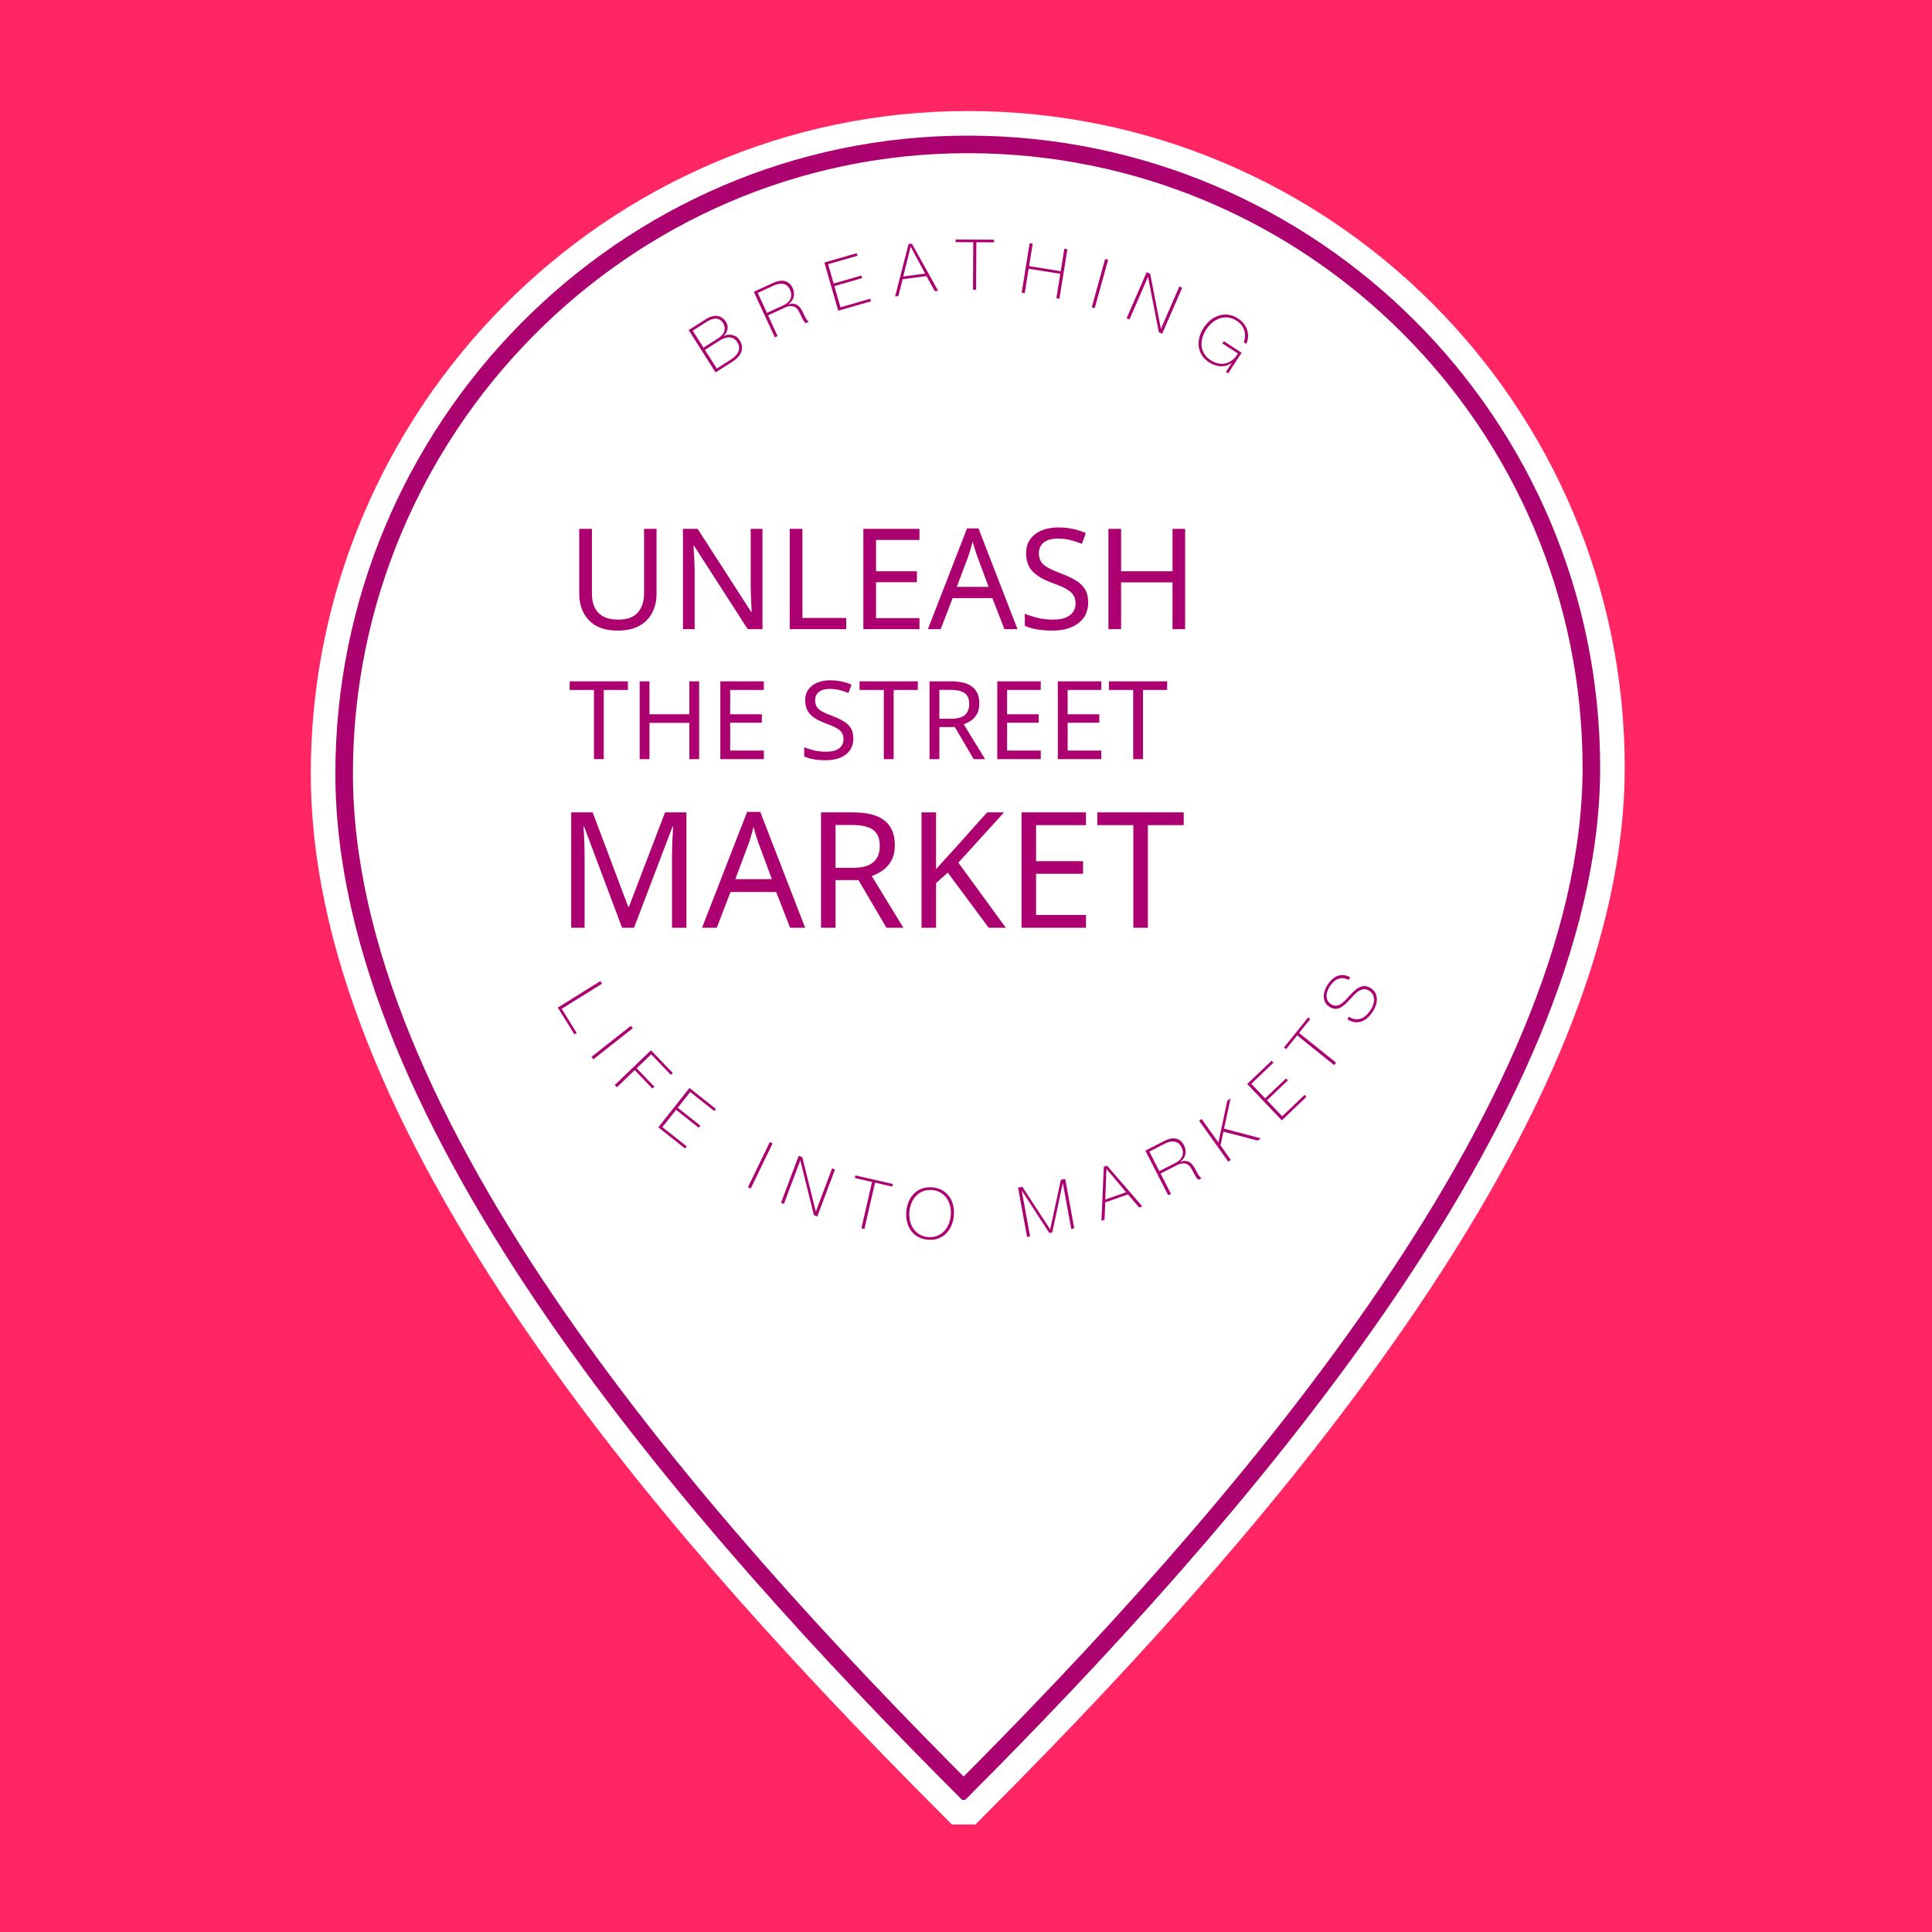
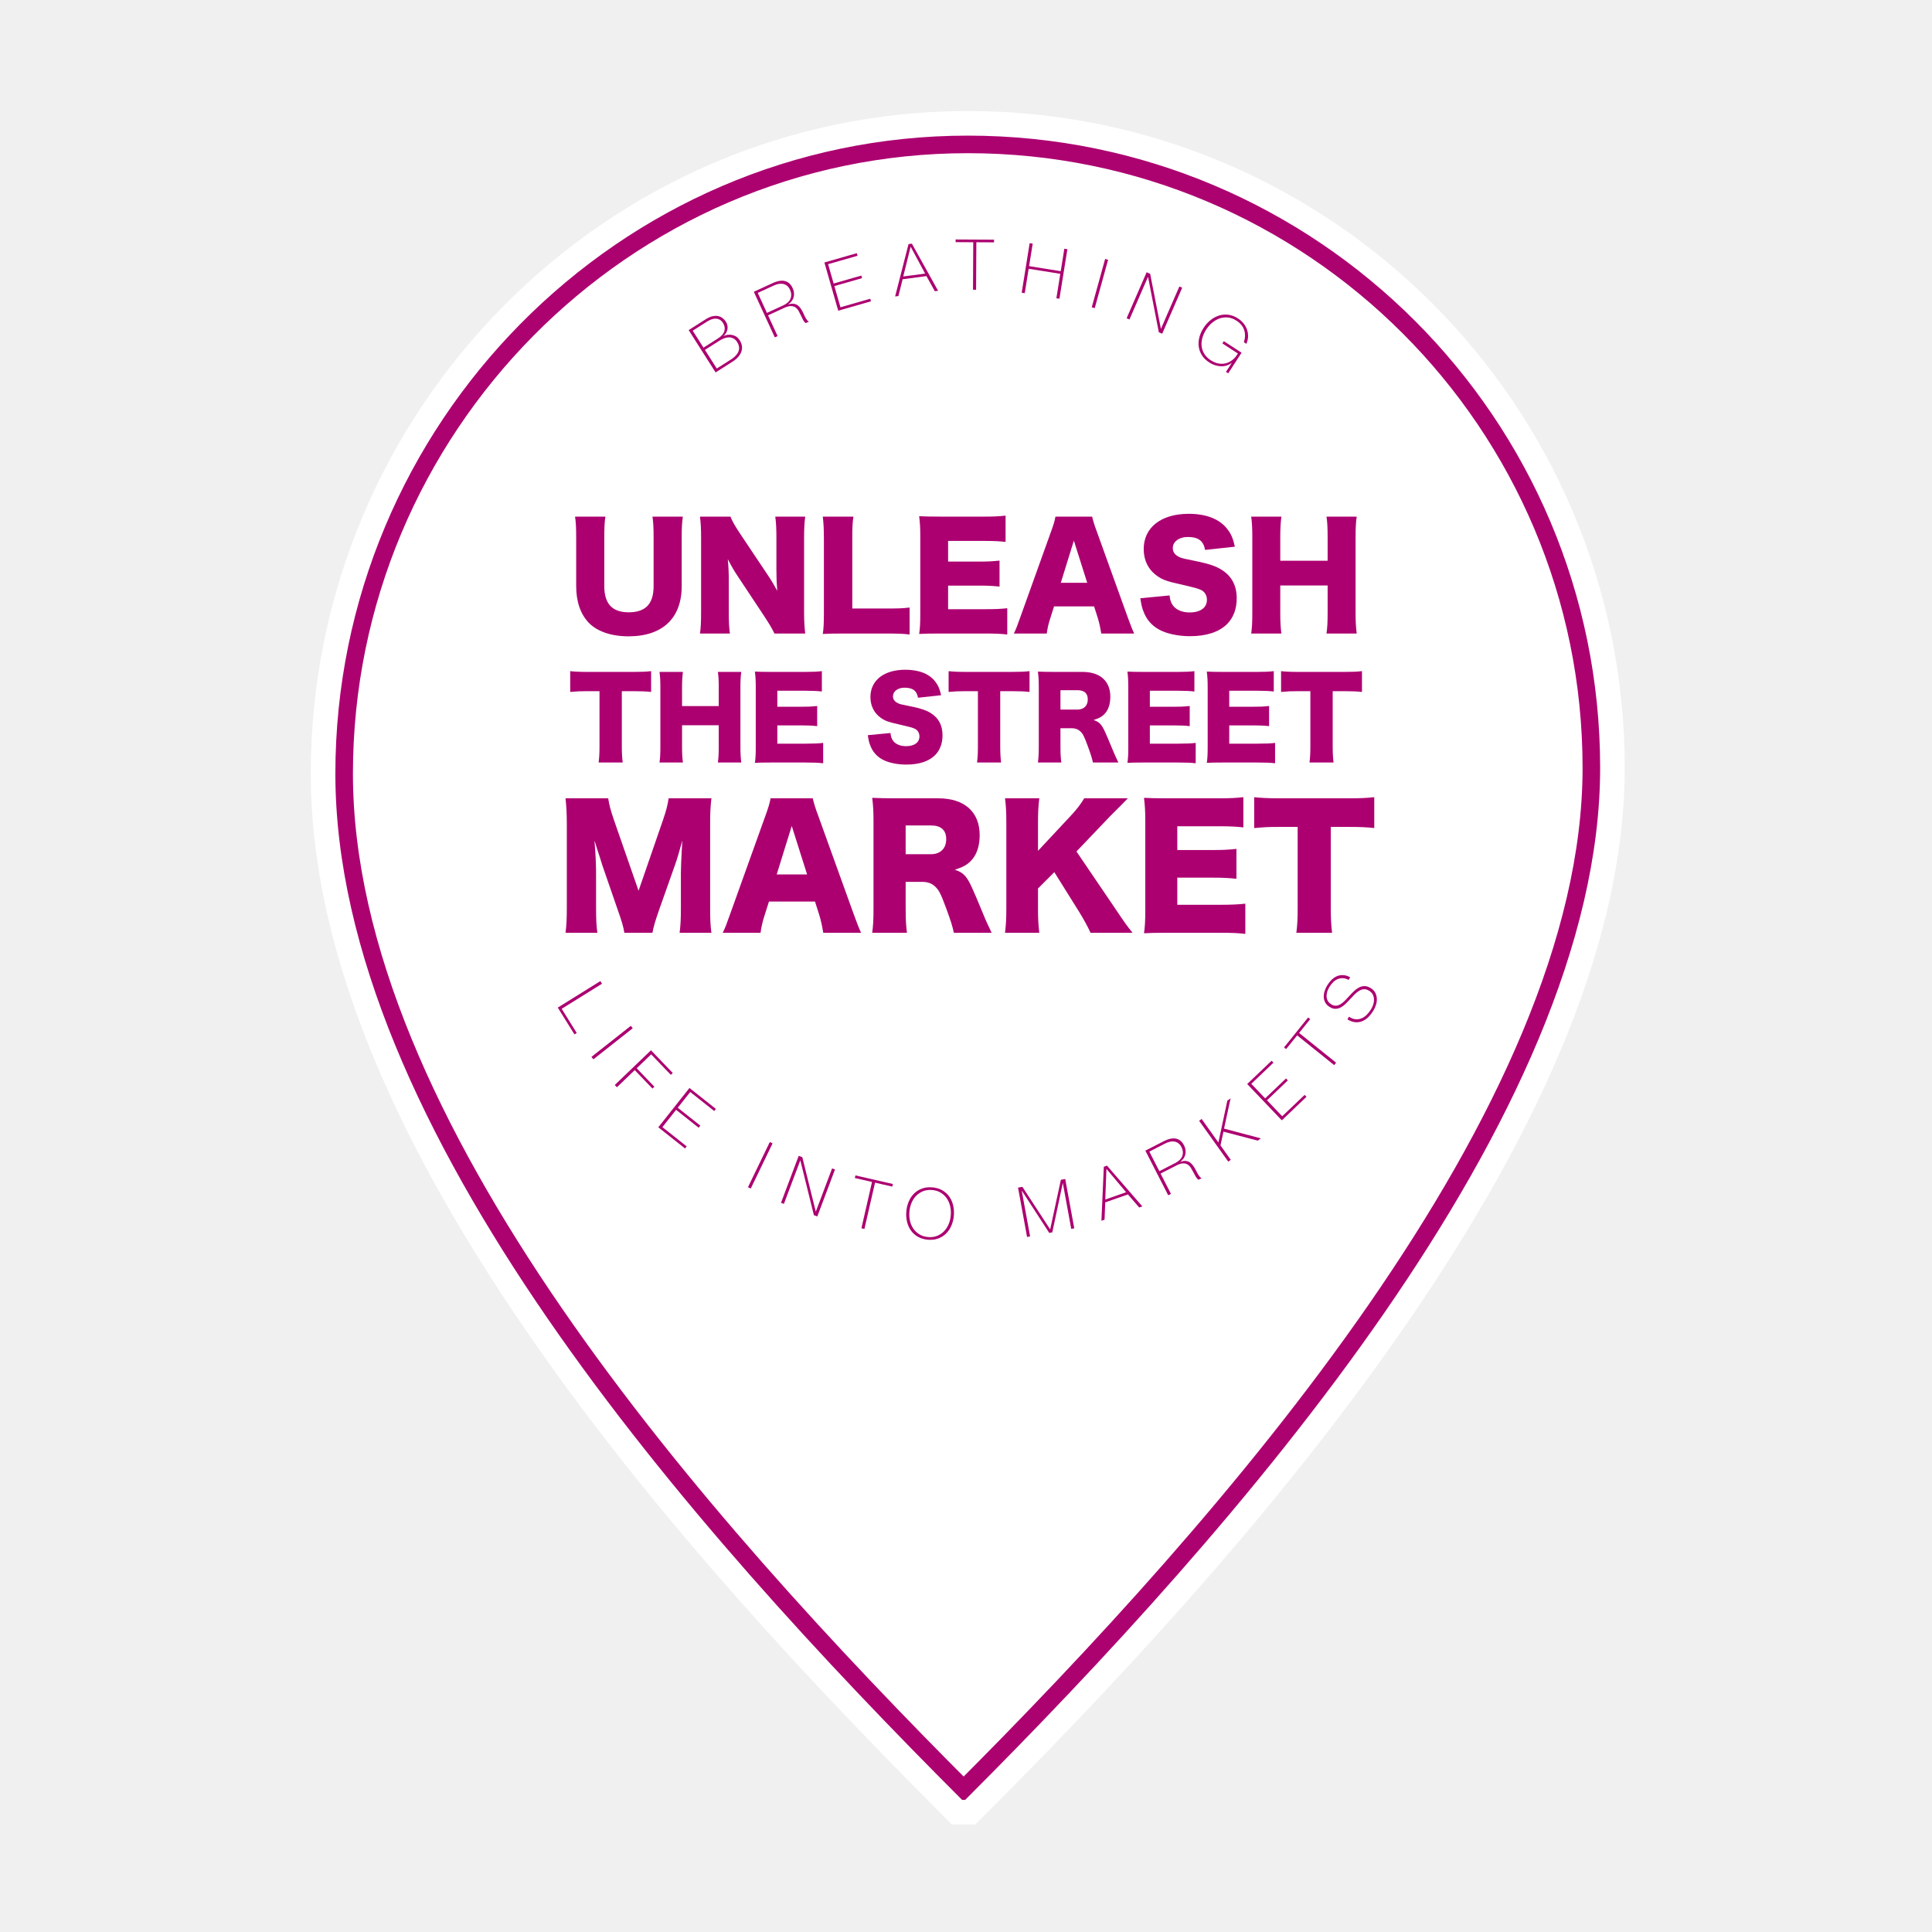
<svg xmlns="http://www.w3.org/2000/svg" viewBox="0 0 550 550">
-   <path d="m0 0h550v550h-550z" fill="#ff2663" />
  <path d="m273.89 512.39c-77.128-77.128-178.417-191.444-178.417-292.155 0-99.411 80.643-181.625 180.054-181.625 99.412 0 180 80.589 180 180 0 99.412-104.226 217.245-180.761 293.78z" fill="#fff" />
  <path d="m273.89 512.39c-77.128-77.128-178.417-191.444-178.417-292.155 0-99.411 80.643-181.625 180.054-181.625 99.412 0 180 80.589 180 180 0 99.412-104.226 217.245-180.761 293.78z" fill="none" stroke="#ac0270" stroke-width="10" />
  <path d="m275.527 31.61c103.278 0 187 83.723 187 187 0 47.416-22.345 100.844-62.924 159.453-31.298 45.204-71.099 90.488-119.887 139.276l-2.05 2.05-2.9.001h-3.775l-2.051-2.051c-49.29-49.29-88.245-93.597-118.948-138.215-39.741-57.751-61.519-110.838-61.519-158.889 0-103.558 84.054-188.625 187.054-188.625zm0 7c-99.411 0-180.054 82.214-180.054 181.625 0 100.711 101.289 215.027 178.417 292.155h.876c76.535-76.535 180.761-194.368 180.761-293.78 0-99.411-80.588-180-180-180z" fill="#fff" />
  <path d="m196.051 93.973 4.826-3.07q1.08-.687 1.977-.878.898-.192 1.616-.032.718.16 1.271.601.554.442.919 1.016.311.489.421 1.036.111.546.013 1.082-.097.536-.383 1.037-.285.502-.765.902l.055.012q.107-.092.621-.253.514-.16 1.204-.137.691.023 1.441.364.75.34 1.329 1.252.526.826.62 1.644.093.818-.182 1.597-.274.779-.911 1.492-.637.713-1.582 1.314l-4.826 3.07zm8.304 2.398q1.536-.977 1.86-2.143.325-1.167-.384-2.281-.418-.658-.956-.944-.537-.286-1.136-.296-.599-.01-1.223.22-.624.231-1.231.617l-4.084 2.598 3.07 4.826zm3.778 5.94q1.62-1.03 2.105-2.299.485-1.268-.384-2.635-.494-.776-1.131-1.07-.638-.294-1.318-.264-.68.029-1.366.311-.686.282-1.276.658l-4.084 2.598 3.37 5.299z" fill="#ac0270" />
  <path d="m214.597 83.064 5.414-2.492q.854-.393 1.678-.563.824-.17 1.567-.039.743.132 1.354.621.611.49 1.045 1.435.602 1.308.281 2.546-.322 1.238-1.53 2.058l.017.036q.94-.301 1.625-.176.685.125 1.182.535.497.41.862 1.012.365.603.658 1.239.176.381.343.745.167.363.35.664.183.301.39.536.207.235.436.35l-.89.41q-.464-.337-.771-.933-.308-.597-.609-1.251-.301-.654-.652-1.274-.351-.619-.876-.994-.525-.375-1.294-.396-.769-.02-1.913.507l-4.615 2.124 2.718 5.904-.8.368zm8.349 3.885q.708-.326 1.238-.778.529-.453.798-1.017.268-.564.263-1.244-.004-.681-.364-1.462-.334-.727-.845-1.119-.511-.392-1.116-.51-.605-.118-1.271.012-.666.131-1.32.432l-4.615 2.124 2.617 5.686z" fill="#ac0270" />
  <path d="m234.686 74.725 9.228-2.649.209.73-8.381 2.406 1.578 5.498 7.882-2.262.21.73-7.882 2.263 1.733 6.036 8.478-2.434.209.731-9.323 2.676z" fill="#ac0270" />
  <path d="m258.639 69.488.952-.126 7.465 13.417-.932.123-2.385-4.304-6.781.897-1.204 4.78-.932.123zm4.722 8.393-4.093-7.608-.04.005-2.092 8.427z" fill="#ac0270" />
  <path d="m272.045 68.935.004-.76 10.94.058-.004.76-5.04-.027-.072 13.52-.88-.005.072-13.519z" fill="#ac0270" />
  <path d="m293.121 69.221.869.139-1.028 6.398 9.004 1.447 1.028-6.398.869.14-2.265 14.099-.869-.14 1.117-6.951-9.005-1.446-1.116 6.951-.869-.14z" fill="#ac0270" />
  <path d="m314.605 73.723.848.234-3.806 13.764-.849-.235z" fill="#ac0270" />
  <path d="m326.419 77.509 1.009.439 3.048 15.61.037.016 5.224-12.013.807.351-5.695 13.095-.954-.415-3.063-15.726-.036-.016-5.264 12.105-.807-.351z" fill="#ac0270" />
  <path d="m342.651 93.32q.828-1.274 1.952-2.178 1.123-.904 2.411-1.307 1.288-.404 2.668-.235 1.381.17 2.739 1.052.923.6 1.587 1.413.664.813.989 1.763.325.951.298 1.983-.026 1.032-.486 2.069l-.704-.458q.605-1.848.092-3.446-.512-1.597-2.173-2.675-1.207-.785-2.435-.915-1.227-.129-2.36.256-1.133.385-2.121 1.209-.989.825-1.719 1.949-.741 1.14-1.09 2.356-.349 1.217-.227 2.369.122 1.152.755 2.196.634 1.044 1.875 1.85 1.074.697 2.158.901 1.084.203 2.093-.047 1.01-.251 1.895-.952.884-.701 1.553-1.841l-4.411-2.865.414-.637 5.049 3.279-3.814 5.87-.637-.414 1.656-2.549-.034-.022q-.643.513-1.422.758-.779.245-1.609.218-.829-.026-1.69-.299-.86-.272-1.648-.784-1.359-.883-2.091-2.05-.732-1.168-.909-2.475-.176-1.307.19-2.679.367-1.371 1.206-2.663z" fill="#ac0270" />
-   <g fill="#ac0170">
-     <path d="m170.915 279.296.465.747-11.479 7.144 4.28 6.877-.645.401-4.745-7.624z" />
-     <path d="m179.583 292.028.545.691-11.211 8.845-.545-.69z" />
-     <path d="m185.316 298.992 6.204 6.464-.548.526-5.595-5.829-4.127 3.96 5.041 5.253-.548.526-5.041-5.252-5.079 4.874-.61-.635z" />
-     <path d="m196.276 309.724 7.524 5.962-.472.596-6.834-5.416-3.553 4.483 6.427 5.093-.472.595-6.427-5.092-3.9 4.922 6.912 5.477-.472.596-7.602-6.024z" />
-     <path d="m219.145 325.115.792.383-6.212 12.857-.793-.382z" />
-     <path d="m227.372 329.044 1.029.388 3.823 15.439.037.014 4.618-12.259.824.31-5.034 13.364-.973-.367-3.844-15.554-.038-.014-4.653 12.353-.824-.31z" />
-     <path d="m243.354 335.357.17-.741 10.663 2.445-.17.74-4.912-1.126-3.021 13.178-.858-.196 3.021-13.178z" />
-     <path d="m271.543 346.031q-.13 1.554-.702 2.881-.572 1.328-1.523 2.262-.95.934-2.254 1.408-1.304.473-2.898.341-1.595-.133-2.812-.816-1.218-.683-2.001-1.762-.783-1.079-1.128-2.482-.345-1.404-.216-2.958.13-1.555.702-2.882.572-1.327 1.522-2.261.951-.935 2.265-1.408 1.313-.472 2.908-.34 1.594.133 2.802.815 1.208.683 1.991 1.762.783 1.078 1.128 2.482.345 1.403.216 2.958zm-12.657-1.053q-.114 1.375.183 2.624.298 1.249.98 2.219.682.97 1.733 1.599 1.052.629 2.447.745 1.395.116 2.526-.331 1.131-.448 1.964-1.292.833-.844 1.332-2.026.5-1.183.615-2.558.114-1.376-.184-2.625-.297-1.248-.979-2.218-.682-.97-1.723-1.599-1.042-.628-2.437-.744-1.395-.116-2.536.331-1.141.447-1.974 1.29-.833.844-1.333 2.027-.499 1.183-.614 2.558z" />
-     <path d="m289.813 338.091 1.239-.226 7.883 12.078.04-.008 3.035-14.076 1.239-.227 2.571 14.047-.865.158-2.377-12.984-.039.007-2.975 13.964-.865.158-7.787-11.994-.039.007 2.376 12.985-.865.158z" />
-     <path d="m314.235 332.153.906-.318 10.056 11.602-.887.312-3.217-3.724-6.453 2.267-.199 4.925-.886.311zm6.342 7.247-5.566-6.608-.038.013-.321 8.678z" />
-     <path d="m326.062 327.563 5.305-2.716q.837-.428 1.653-.633.817-.204 1.565-.104.748.1 1.378.563.631.464 1.105 1.39.656 1.282.386 2.532-.27 1.25-1.442 2.12l.018.036q.927-.34 1.617-.244.69.096 1.203.485.514.389.904.975.39.587.709 1.21.192.374.374.73.182.356.377.649.195.294.412.52.217.226.451.331l-.873.446q-.477-.317-.809-.9-.332-.582-.66-1.223-.328-.641-.705-1.246-.377-.604-.917-.957-.54-.353-1.309-.341-.77.012-1.891.586l-4.522 2.315 2.962 5.786-.783.401zm8.505 3.533q.694-.356 1.204-.83.509-.475.754-1.05.245-.574.212-1.254-.033-.679-.425-1.445-.365-.712-.892-1.083-.526-.37-1.136-.463-.609-.092-1.269.066-.66.158-1.301.487l-4.522 2.315 2.853 5.572z" />
-     <path d="m341.368 319.062.716-.511 4.772 6.693 2.54-11.907.928-.661-1.86 8.621 10.476 2.773-.896.639-9.753-2.552-.843 3.917 2.926 4.104-.716.511z" />
-     <path d="m355.053 308.598 6.948-6.625.525.55-6.311 6.018 3.947 4.14 5.935-5.659.524.55-5.935 5.659 4.334 4.545 6.383-6.087.525.55-7.021 6.694z" />
-     <path d="m366.13 298.657-.592-.477 6.856-8.525.592.477-3.159 3.927 10.536 8.473-.551.686-10.536-8.473z" />
-     <path d="m383.921 278.962q-.81-.439-1.573-.489-.763-.05-1.466.228-.703.278-1.327.871-.625.594-1.129 1.434-.309.514-.544 1.178-.234.664-.238 1.35-.003.686.307 1.315.311.63 1.065 1.082.738.443 1.417.361.679-.083 1.312-.496.633-.413 1.257-1.065.624-.652 1.241-1.331.628-.696 1.29-1.314.662-.617 1.386-.988.723-.37 1.531-.375.808-.005 1.7.53.96.576 1.365 1.379.405.802.441 1.675.036.873-.242 1.744-.278.872-.7 1.575-.648 1.08-1.446 1.884-.797.805-1.742 1.194-.945.389-2.01.299-1.065-.091-2.238-.818l.453-.755q.981.658 1.881.732.9.074 1.712-.267.811-.342 1.502-1.047.691-.704 1.236-1.613.33-.549.568-1.257.239-.709.226-1.427-.011-.719-.332-1.389-.321-.671-1.127-1.155-.772-.463-1.477-.396-.704.067-1.36.479-.655.411-1.282 1.049-.628.638-1.256 1.335-.617.679-1.276 1.31-.658.631-1.36 1.003-.701.372-1.475.398-.773.026-1.648-.499-.874-.525-1.279-1.269-.405-.744-.436-1.568-.03-.823.232-1.668.262-.846.694-1.566.577-.96 1.29-1.664.713-.703 1.544-1.056.83-.353 1.776-.298.947.054 1.99.61z" />
+   <path d="m170.915 279.296.465.748-11.479 7.143 4.28 6.877-.645.401-4.745-7.624z" fill="#ac0170" />
+   <path d="m179.583 292.028.545.691-11.211 8.845-.545-.69z" fill="#ac0170" />
+   <path d="m185.316 298.992 6.204 6.464-.548.526-5.595-5.829-4.127 3.96 5.041 5.253-.548.526-5.041-5.252-5.079 4.874-.61-.635z" fill="#ac0170" />
+   <path d="m196.276 309.724 7.524 5.962-.472.596-6.834-5.416-3.553 4.483 6.427 5.093-.472.595-6.427-5.092-3.9 4.922 6.912 5.477-.472.596-7.602-6.024z" fill="#ac0170" />
+   <path d="m219.145 325.115.792.383-6.212 12.857-.793-.382z" fill="#ac0170" />
+   <path d="m227.372 329.044 1.029.388 3.823 15.439.037.014 4.618-12.259.824.31-5.034 13.364-.973-.367-3.844-15.554-.038-.014-4.653 12.353-.824-.31z" fill="#ac0170" />
+   <path d="m243.354 335.357.17-.741 10.663 2.445-.17.74-4.912-1.126-3.021 13.178-.858-.196 3.021-13.178z" fill="#ac0170" />
+   <path d="m271.543 346.031q-.13 1.554-.702 2.881-.572 1.328-1.523 2.262-.95.934-2.254 1.408-1.304.473-2.898.341-1.595-.133-2.812-.816-1.218-.683-2.001-1.762-.783-1.079-1.128-2.482-.345-1.404-.216-2.958.13-1.555.702-2.882.572-1.327 1.522-2.261.951-.935 2.265-1.408 1.313-.472 2.908-.34 1.594.133 2.802.815 1.208.683 1.991 1.762.783 1.078 1.128 2.482.345 1.403.216 2.958zm-12.657-1.053q-.114 1.375.183 2.624.298 1.249.98 2.219.682.97 1.733 1.599 1.052.629 2.447.745 1.395.116 2.526-.331 1.131-.448 1.964-1.292.833-.844 1.332-2.026.5-1.183.615-2.558.114-1.376-.184-2.625-.297-1.248-.979-2.218-.682-.97-1.723-1.599-1.042-.628-2.437-.744-1.395-.116-2.536.331-1.141.447-1.974 1.29-.833.844-1.333 2.027-.499 1.183-.614 2.558z" fill="#ac0170" />
+   <path d="m289.813 338.091 1.239-.226 7.883 12.078.04-.008 3.035-14.076 1.239-.227 2.571 14.047-.865.158-2.377-12.984-.039.007-2.975 13.964-.865.158-7.787-11.994-.039.007 2.376 12.985-.865.158z" fill="#ac0170" />
+   <path d="m314.235 332.153.906-.318 10.056 11.602-.887.312-3.217-3.724-6.453 2.267-.199 4.925-.886.311zm6.342 7.247-5.566-6.608-.038.013-.321 8.678z" fill="#ac0170" />
+   <path d="m326.062 327.563 5.305-2.716q.837-.428 1.653-.633.817-.204 1.565-.104.748.1 1.378.563.631.464 1.105 1.39.656 1.282.386 2.532-.27 1.25-1.442 2.12l.018.036q.927-.34 1.617-.244.69.096 1.203.485.514.389.904.975.39.587.709 1.21.192.374.374.73.182.356.377.649.195.294.412.52.217.226.451.331l-.873.446q-.477-.317-.809-.9-.332-.582-.66-1.223-.328-.641-.705-1.246-.377-.604-.917-.957-.54-.353-1.309-.341-.77.012-1.891.586l-4.522 2.315 2.962 5.786-.783.401zm8.505 3.533q.694-.356 1.204-.83.509-.475.754-1.05.245-.574.212-1.254-.033-.679-.425-1.445-.365-.712-.892-1.083-.526-.37-1.136-.463-.609-.092-1.269.066-.66.158-1.301.487l-4.522 2.315 2.853 5.572z" fill="#ac0170" />
+   <path d="m341.368 319.062.716-.511 4.772 6.693 2.54-11.907.928-.661-1.86 8.621 10.476 2.773-.896.639-9.753-2.552-.843 3.917 2.926 4.104-.716.511z" fill="#ac0170" />
+   <path d="m355.053 308.598 6.948-6.625.525.55-6.311 6.018 3.947 4.14 5.935-5.659.524.55-5.935 5.659 4.334 4.545 6.383-6.087.525.55-7.021 6.694z" fill="#ac0170" />
+   <path d="m366.13 298.657-.592-.477 6.856-8.525.592.477-3.159 3.927 10.536 8.473-.551.686-10.536-8.473z" fill="#ac0170" />
+   <path d="m383.921 278.962q-.81-.439-1.573-.489-.763-.05-1.466.228-.703.278-1.327.871-.625.594-1.129 1.434-.309.514-.544 1.178-.234.664-.238 1.35-.003.686.307 1.315.311.63 1.065 1.082.738.443 1.417.361.679-.083 1.312-.496.633-.413 1.257-1.065.624-.652 1.241-1.331.628-.696 1.29-1.314.662-.617 1.386-.988.723-.37 1.531-.375.808-.005 1.7.53.96.576 1.365 1.379.405.802.441 1.675.036.873-.242 1.744-.278.872-.7 1.575-.648 1.08-1.446 1.884-.797.805-1.742 1.194-.945.389-2.01.299-1.065-.091-2.238-.818l.453-.755q.981.658 1.881.732.9.074 1.712-.267.811-.342 1.502-1.047.691-.704 1.236-1.613.33-.549.568-1.257.239-.709.226-1.427-.011-.719-.332-1.389-.321-.671-1.127-1.155-.772-.463-1.477-.396-.704.067-1.36.479-.655.411-1.282 1.049-.628.638-1.256 1.335-.617.679-1.276 1.31-.658.631-1.36 1.003-.701.372-1.475.398-.773.026-1.648-.499-.874-.525-1.279-1.269-.405-.744-.436-1.568-.03-.823.232-1.668.262-.846.694-1.566.577-.96 1.29-1.664.713-.703 1.544-1.056.83-.353 1.776-.298.947.054 1.99.61z" fill="#ac0170" />
+   <g fill="#ac0070">
+     <path d="m185.747 147.07c.24 1.8.32 3.04.32 6.04v13.76c0 5.04-2.28 7.44-7.08 7.44-4.68 0-6.96-2.4-6.96-7.44v-13.76c0-2.96.08-4.56.32-6.04h-8.64c.24 1.52.32 3.28.32 6.04v13.68c0 4.48 1.2 7.96 3.52 10.44 2.4 2.52 6.44 3.92 11.4 3.92 9.64 0 15.12-5.16 15.12-14.28v-13.76c0-2.88.08-4.32.32-6.04z" />
+     <path d="m210.787 152.07c-1.56-2.32-2.44-3.92-2.84-5h-8.68c.24 1.84.32 3.64.32 5.96v21.04c0 2.96-.08 4.72-.32 6.28h8.52c-.24-1.72-.32-3.48-.32-6.24v-8.96c0-1.96-.08-4.16-.28-5.96 1.12 2.12 1.8 3.32 2.88 4.92l7.4 11.16c1.36 2.08 2.28 3.56 3 5.08h8.76c-.2-1.68-.32-3.52-.32-5.96v-21.24c0-2.6.08-4.28.32-6.08h-8.52c.24 1.84.32 3.44.32 6.08v9.12c0 2.24.08 4.08.24 5.92-.96-1.76-1.72-3.04-2.88-4.76z" />
+     <path d="m252.307 180.35c3.2 0 5.16.08 6.64.28v-7.68c-1.88.24-3.24.28-6.64.28h-9.68v-19.84c0-3.12.04-4.24.32-6.32h-8.72c.24 1.92.32 3.64.32 6.44v21.12c0 2.68-.08 4.44-.32 5.84 1.52-.08 3.16-.12 5.92-.12z" />
+     <path d="m286.747 173.15c-1.72.2-3.48.28-6.52.28h-10.32v-6.72h8.64c2.76 0 4.12.08 6 .28v-7.4c-2.4.24-3.36.28-6 .28h-8.64v-5.88h10.4c2.68 0 4.12.08 5.96.28v-7.48c-1.88.2-3.24.28-5.96.28h-12.76c-3.12 0-4.24-.04-5.88-.12.24 1.96.32 3.36.32 5.84v21.84c0 2.76-.08 4.24-.32 5.84 1.72-.08 2.84-.12 5.88-.12h12.6c3.44 0 4.88.08 6.6.28z" />
+     <path d="m322.867 180.35c-.52-1.12-1.16-2.76-1.92-4.88l-8.68-24.08c-.8-2.12-1.08-3.16-1.36-4.32h-10.44c-.2 1.16-.56 2.36-1.28 4.32l-8.64 24.08c-.96 2.72-1.32 3.68-1.92 4.88h9.36c.2-1.48.48-2.72 1-4.32l1.08-3.4h11.4l1.08 3.4c.4 1.36.64 2.4.96 4.32zm-13.36-14.44h-7.52l3.72-12z" />
+     <path d="m324.627 170.31c.28 1.84.48 2.76.88 3.72.84 2.28 2.32 4 4.32 5.12 2.16 1.24 5.52 1.96 8.92 1.96 4.68 0 8.2-1.16 10.52-3.4 1.84-1.8 2.8-4.36 2.8-7.36 0-3.68-1.44-6.36-4.32-8.16-1.52-.96-3.44-1.64-6.48-2.28-4.72-.96-4.72-.96-5.52-1.32-1.28-.6-1.88-1.44-1.88-2.56 0-1.84 1.8-3.16 4.24-3.16 3.04 0 4.48 1.08 4.96 3.68l8.48-.92c-.52-2.28-1-3.48-2-4.8-2.16-3-6.04-4.56-11.12-4.56-7.88 0-12.84 3.88-12.84 10.04 0 3.24 1.36 5.92 3.88 7.68 1.48 1.04 2.76 1.52 6.44 2.32 4.16.96 5.16 1.24 6 1.64 1.04.48 1.68 1.56 1.68 2.8 0 2.24-1.84 3.6-4.92 3.6-2.04 0-3.72-.68-4.68-1.88-.6-.8-.88-1.52-1.04-2.96z" />
+     <path d="m377.627 147.07c.24 1.56.32 3.16.32 5.92v6.64h-13.48v-6.64c0-2.48.08-4.04.32-5.92h-8.6c.24 1.72.32 3.16.32 5.92v21.44c0 2.8-.08 4.28-.32 5.92h8.6c-.24-1.8-.32-3.32-.32-5.92v-7.76h13.48v7.76c0 2.76-.08 4.24-.32 5.92h8.6c-.24-1.96-.32-3.32-.32-5.92v-21.44c0-2.8.08-4.28.32-5.92z" />
+     <path d="m177.021 196.766h3.503c2.232 0 3.441.062 4.836.217v-5.921c-1.426.155-2.666.217-4.836.217h-13.578c-1.891 0-3.596-.093-4.619-.217v5.921c2.201-.186 2.728-.217 4.681-.217h3.658v15.624c0 1.953-.062 3.224-.248 4.681h6.851c-.186-1.457-.248-2.821-.248-4.681z" />
+     <path d="m204.363 191.279c.186 1.209.248 2.449.248 4.588v5.146h-10.447v-5.146c0-1.922.062-3.131.248-4.588h-6.665c.186 1.333.248 2.449.248 4.588v16.616c0 2.17-.062 3.317-.248 4.588h6.665c-.186-1.395-.248-2.573-.248-4.588v-6.014h10.447v6.014c0 2.139-.062 3.286-.248 4.588h6.665c-.186-1.519-.248-2.573-.248-4.588v-16.616c0-2.17.062-3.317.248-4.588z" />
+     <path d="m234.34 211.491c-1.333.155-2.697.217-5.053.217h-7.998v-5.208h6.696c2.139 0 3.193.062 4.65.217v-5.735c-1.86.186-2.604.217-4.65.217h-6.696v-4.557h8.06c2.077 0 3.193.062 4.619.217v-5.797c-1.457.155-2.511.217-4.619.217h-9.889c-2.418 0-3.286-.031-4.557-.093.186 1.519.248 2.604.248 4.526v16.926c0 2.139-.062 3.286-.248 4.526 1.333-.062 2.201-.093 4.557-.093h9.765c2.666 0 3.782.062 5.115.217z" />
+     <path d="m247.05 209.29c.217 1.426.372 2.139.682 2.883.651 1.767 1.798 3.1 3.348 3.968 1.674.961 4.278 1.519 6.913 1.519 3.627 0 6.355-.899 8.153-2.635 1.426-1.395 2.17-3.379 2.17-5.704 0-2.852-1.116-4.929-3.348-6.324-1.178-.744-2.666-1.271-5.022-1.767-3.658-.744-3.658-.744-4.278-1.023-.992-.465-1.457-1.116-1.457-1.984 0-1.426 1.395-2.449 3.286-2.449 2.356 0 3.472.837 3.844 2.852l6.572-.713c-.403-1.767-.775-2.697-1.55-3.72-1.674-2.325-4.681-3.534-8.618-3.534-6.107 0-9.951 3.007-9.951 7.781 0 2.511 1.054 4.588 3.007 5.952 1.147.806 2.139 1.178 4.991 1.798 3.224.744 3.999.961 4.65 1.271.806.372 1.302 1.209 1.302 2.17 0 1.736-1.426 2.79-3.813 2.79-1.581 0-2.883-.527-3.627-1.457-.465-.62-.682-1.178-.806-2.294z" />
+     <path d="m284.746 196.766h3.503c2.232 0 3.441.062 4.836.217v-5.921c-1.426.155-2.666.217-4.836.217h-13.578c-1.891 0-3.596-.093-4.619-.217v5.921c2.201-.186 2.728-.217 4.681-.217h3.658v15.624c0 1.953-.062 3.224-.248 4.681h6.851c-.186-1.457-.248-2.821-.248-4.681z" />
+     <path d="m318.381 217.071c-.775-1.643-1.147-2.418-1.488-3.286-1.395-3.348-1.829-4.402-2.294-5.394-.992-2.201-1.705-2.914-3.286-3.41 1.519-.496 2.17-.837 2.945-1.55 1.209-1.147 1.829-2.883 1.829-5.084 0-4.464-2.914-7.068-7.936-7.068h-8.06c-2.108 0-3.255-.031-4.619-.093.186 1.488.248 2.635.248 4.557v16.678c0 2.294-.062 3.224-.248 4.65h6.665c-.186-1.426-.248-2.573-.248-4.681v-5.084h3.162c.992 0 1.767.248 2.418.837.775.682 1.147 1.395 2.139 4.092.961 2.573 1.333 3.844 1.519 4.836zm-16.492-15.066v-5.518h4.867c1.922 0 2.914.899 2.914 2.635 0 1.767-1.116 2.883-2.945 2.883z" />
+     <path d="m340.391 211.491c-1.333.155-2.697.217-5.053.217h-7.998v-5.208h6.696c2.139 0 3.193.062 4.65.217v-5.735c-1.86.186-2.604.217-4.65.217h-6.696v-4.557h8.06c2.077 0 3.193.062 4.619.217v-5.797c-1.457.155-2.511.217-4.619.217h-9.889c-2.418 0-3.286-.031-4.557-.093.186 1.519.248 2.604.248 4.526v16.926c0 2.139-.062 3.286-.248 4.526 1.333-.062 2.201-.093 4.557-.093h9.765c2.666 0 3.782.062 5.115.217z" />
+     <path d="m362.99 211.491c-1.333.155-2.697.217-5.053.217h-7.998v-5.208h6.696c2.139 0 3.193.062 4.65.217v-5.735c-1.86.186-2.604.217-4.65.217h-6.696v-4.557h8.06c2.077 0 3.193.062 4.619.217v-5.797c-1.457.155-2.511.217-4.619.217h-9.889c-2.418 0-3.286-.031-4.557-.093.186 1.519.248 2.604.248 4.526v16.926c0 2.139-.062 3.286-.248 4.526 1.333-.062 2.201-.093 4.557-.093h9.765c2.666 0 3.782.062 5.115.217z" />
+     <path d="m379.389 196.766h3.503c2.232 0 3.441.062 4.836.217v-5.921c-1.426.155-2.666.217-4.836.217h-13.578c-1.891 0-3.596-.093-4.619-.217v5.921c2.201-.186 2.728-.217 4.681-.217h3.658v15.624c0 1.953-.062 3.224-.248 4.681h6.851c-.186-1.457-.248-2.821-.248-4.681z" />
+     <path d="m185.741 265.536c.23-1.472.828-3.496 1.978-6.762l4.462-12.604c.598-1.656 1.058-3.312 2.07-6.9-.046.69-.046.69-.184 3.128-.092 1.426-.23 4.876-.23 5.98v10.028c0 3.266-.092 5.014-.368 7.13h9.062c-.276-1.84-.368-3.634-.368-7.13v-23.966c0-3.082.092-4.968.368-7.176h-12.19c-.276 1.932-.644 3.404-1.702 6.486l-6.854 19.826-6.9-19.826c-1.058-3.036-1.426-4.508-1.748-6.486h-12.144c.23 1.978.368 4.416.368 7.176v23.966c0 3.128-.092 5.06-.368 7.13h9.062c-.276-1.932-.368-3.956-.368-7.13v-9.982c0-2.438-.184-6.21-.46-9.108.23.644.23.644.736 2.3.138.368 1.518 4.646 1.564 4.876l4.232 12.236c1.242 3.496 1.748 5.198 1.978 6.808z" />
+     <path d="m245.127 265.536c-.598-1.288-1.334-3.174-2.208-5.612l-9.982-27.692c-.92-2.438-1.242-3.634-1.564-4.968h-12.006c-.23 1.334-.644 2.714-1.472 4.968l-9.936 27.692c-1.104 3.128-1.518 4.232-2.208 5.612h10.764c.23-1.702.552-3.128 1.15-4.968l1.242-3.91h13.11l1.242 3.91c.46 1.564.736 2.76 1.104 4.968zm-15.364-16.606h-8.648l4.278-13.8z" />
+     <path d="m282.295 265.536c-1.15-2.438-1.702-3.588-2.208-4.876-2.07-4.968-2.714-6.532-3.404-8.004-1.472-3.266-2.53-4.324-4.876-5.06 2.254-.736 3.22-1.242 4.37-2.3 1.794-1.702 2.714-4.278 2.714-7.544 0-6.624-4.324-10.488-11.776-10.488h-11.96c-3.128 0-4.83-.046-6.854-.138.276 2.208.368 3.91.368 6.762v24.748c0 3.404-.092 4.784-.368 6.9h9.89c-.276-2.116-.368-3.818-.368-6.946v-7.544h4.692c1.472 0 2.622.368 3.588 1.242 1.15 1.012 1.702 2.07 3.174 6.072 1.426 3.818 1.978 5.704 2.254 7.176zm-24.472-22.356v-8.188h7.222c2.852 0 4.324 1.334 4.324 3.91 0 2.622-1.656 4.278-4.37 4.278z" />
+     <path d="m306.445 242.398 9.614-10.074c.828-.828.828-.828 3.22-3.22.644-.644.966-1.012 1.794-1.84h-12.42c-1.012 1.702-2.208 3.266-4.002 5.152l-9.154 9.798v-8.142c0-2.898.092-4.416.368-6.808h-9.752c.276 2.208.368 4.002.368 6.808v24.656c0 2.76-.092 4.462-.368 6.808h9.752c-.276-2.438-.368-3.956-.368-6.808v-5.796l4.646-4.646 7.13 11.408c1.196 1.932 2.53 4.37 3.174 5.842h11.96c-1.564-1.932-2.162-2.76-4.876-6.808z" />
+     <path d="m354.515 257.256c-1.978.23-4.002.322-7.498.322h-11.868v-7.728h9.936c3.174 0 4.738.092 6.9.322v-8.51c-2.76.276-3.864.322-6.9.322h-9.936v-6.762h11.96c3.082 0 4.738.092 6.854.322v-8.602c-2.162.23-3.726.322-6.854.322h-14.674c-3.588 0-4.876-.046-6.762-.138.276 2.254.368 3.864.368 6.716v25.116c0 3.174-.092 4.876-.368 6.716 1.978-.092 3.266-.138 6.762-.138h14.49c3.956 0 5.612.092 7.59.322z" />
+     <path d="m378.849 235.406h5.198c3.312 0 5.106.092 7.176.322v-8.786c-2.116.23-3.956.322-7.176.322h-20.148c-2.806 0-5.336-.138-6.854-.322v8.786c3.266-.276 4.048-.322 6.946-.322h5.428v23.184c0 2.898-.092 4.784-.368 6.946h10.166c-.276-2.162-.368-4.186-.368-6.946z" />
  </g>
-   <text transform="translate(275.027 175.61)">
-     <tspan fill="#ac0070" font-family="HiraKakuStd-W8" font-size="40" x="-113.72" y="3.5">UNLEASH</tspan>
-   </text>
-   <text transform="translate(275.027 210.11)">
-     <tspan fill="#ac0070" font-family="HiraKakuStd-W8" font-size="31" x="-113.165" y="6">THE STREET</tspan>
-   </text>
-   <text transform="translate(275.027 252.11)">
-     <tspan fill="#ac0070" font-family="HiraKakuStd-W8" font-size="46" x="-116.886" y="12">MARKET</tspan>
-   </text>
</svg>
